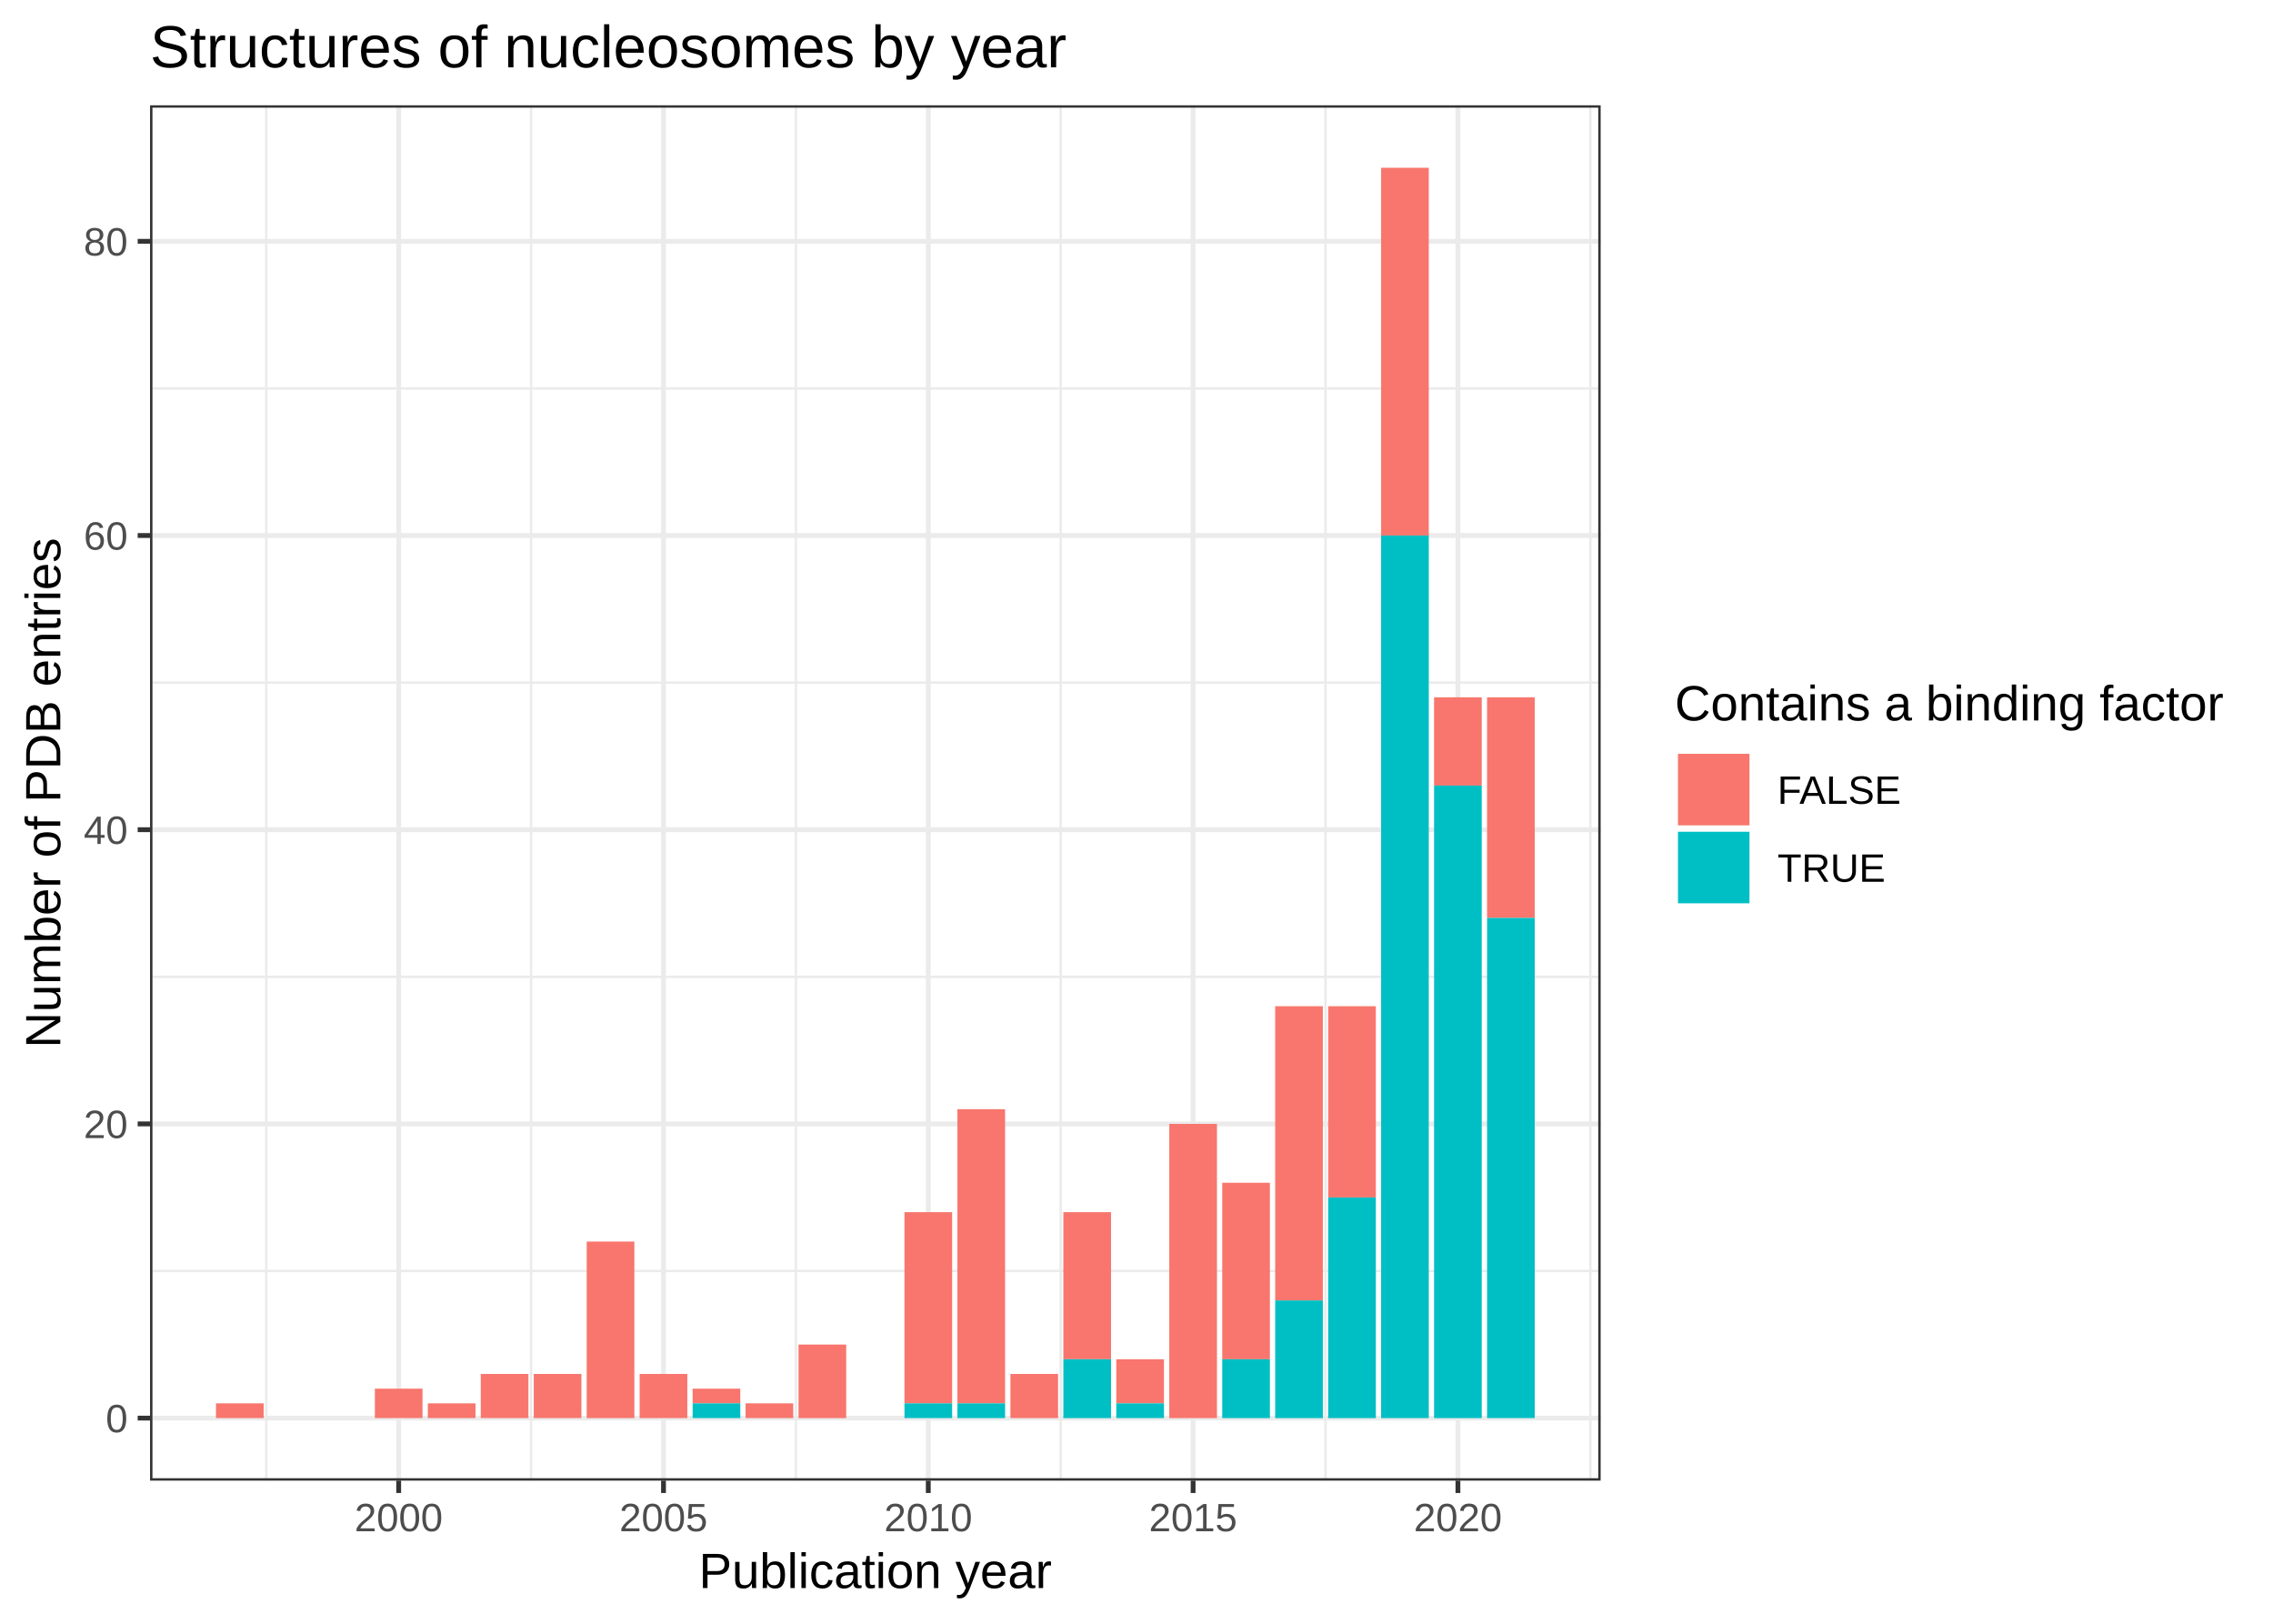
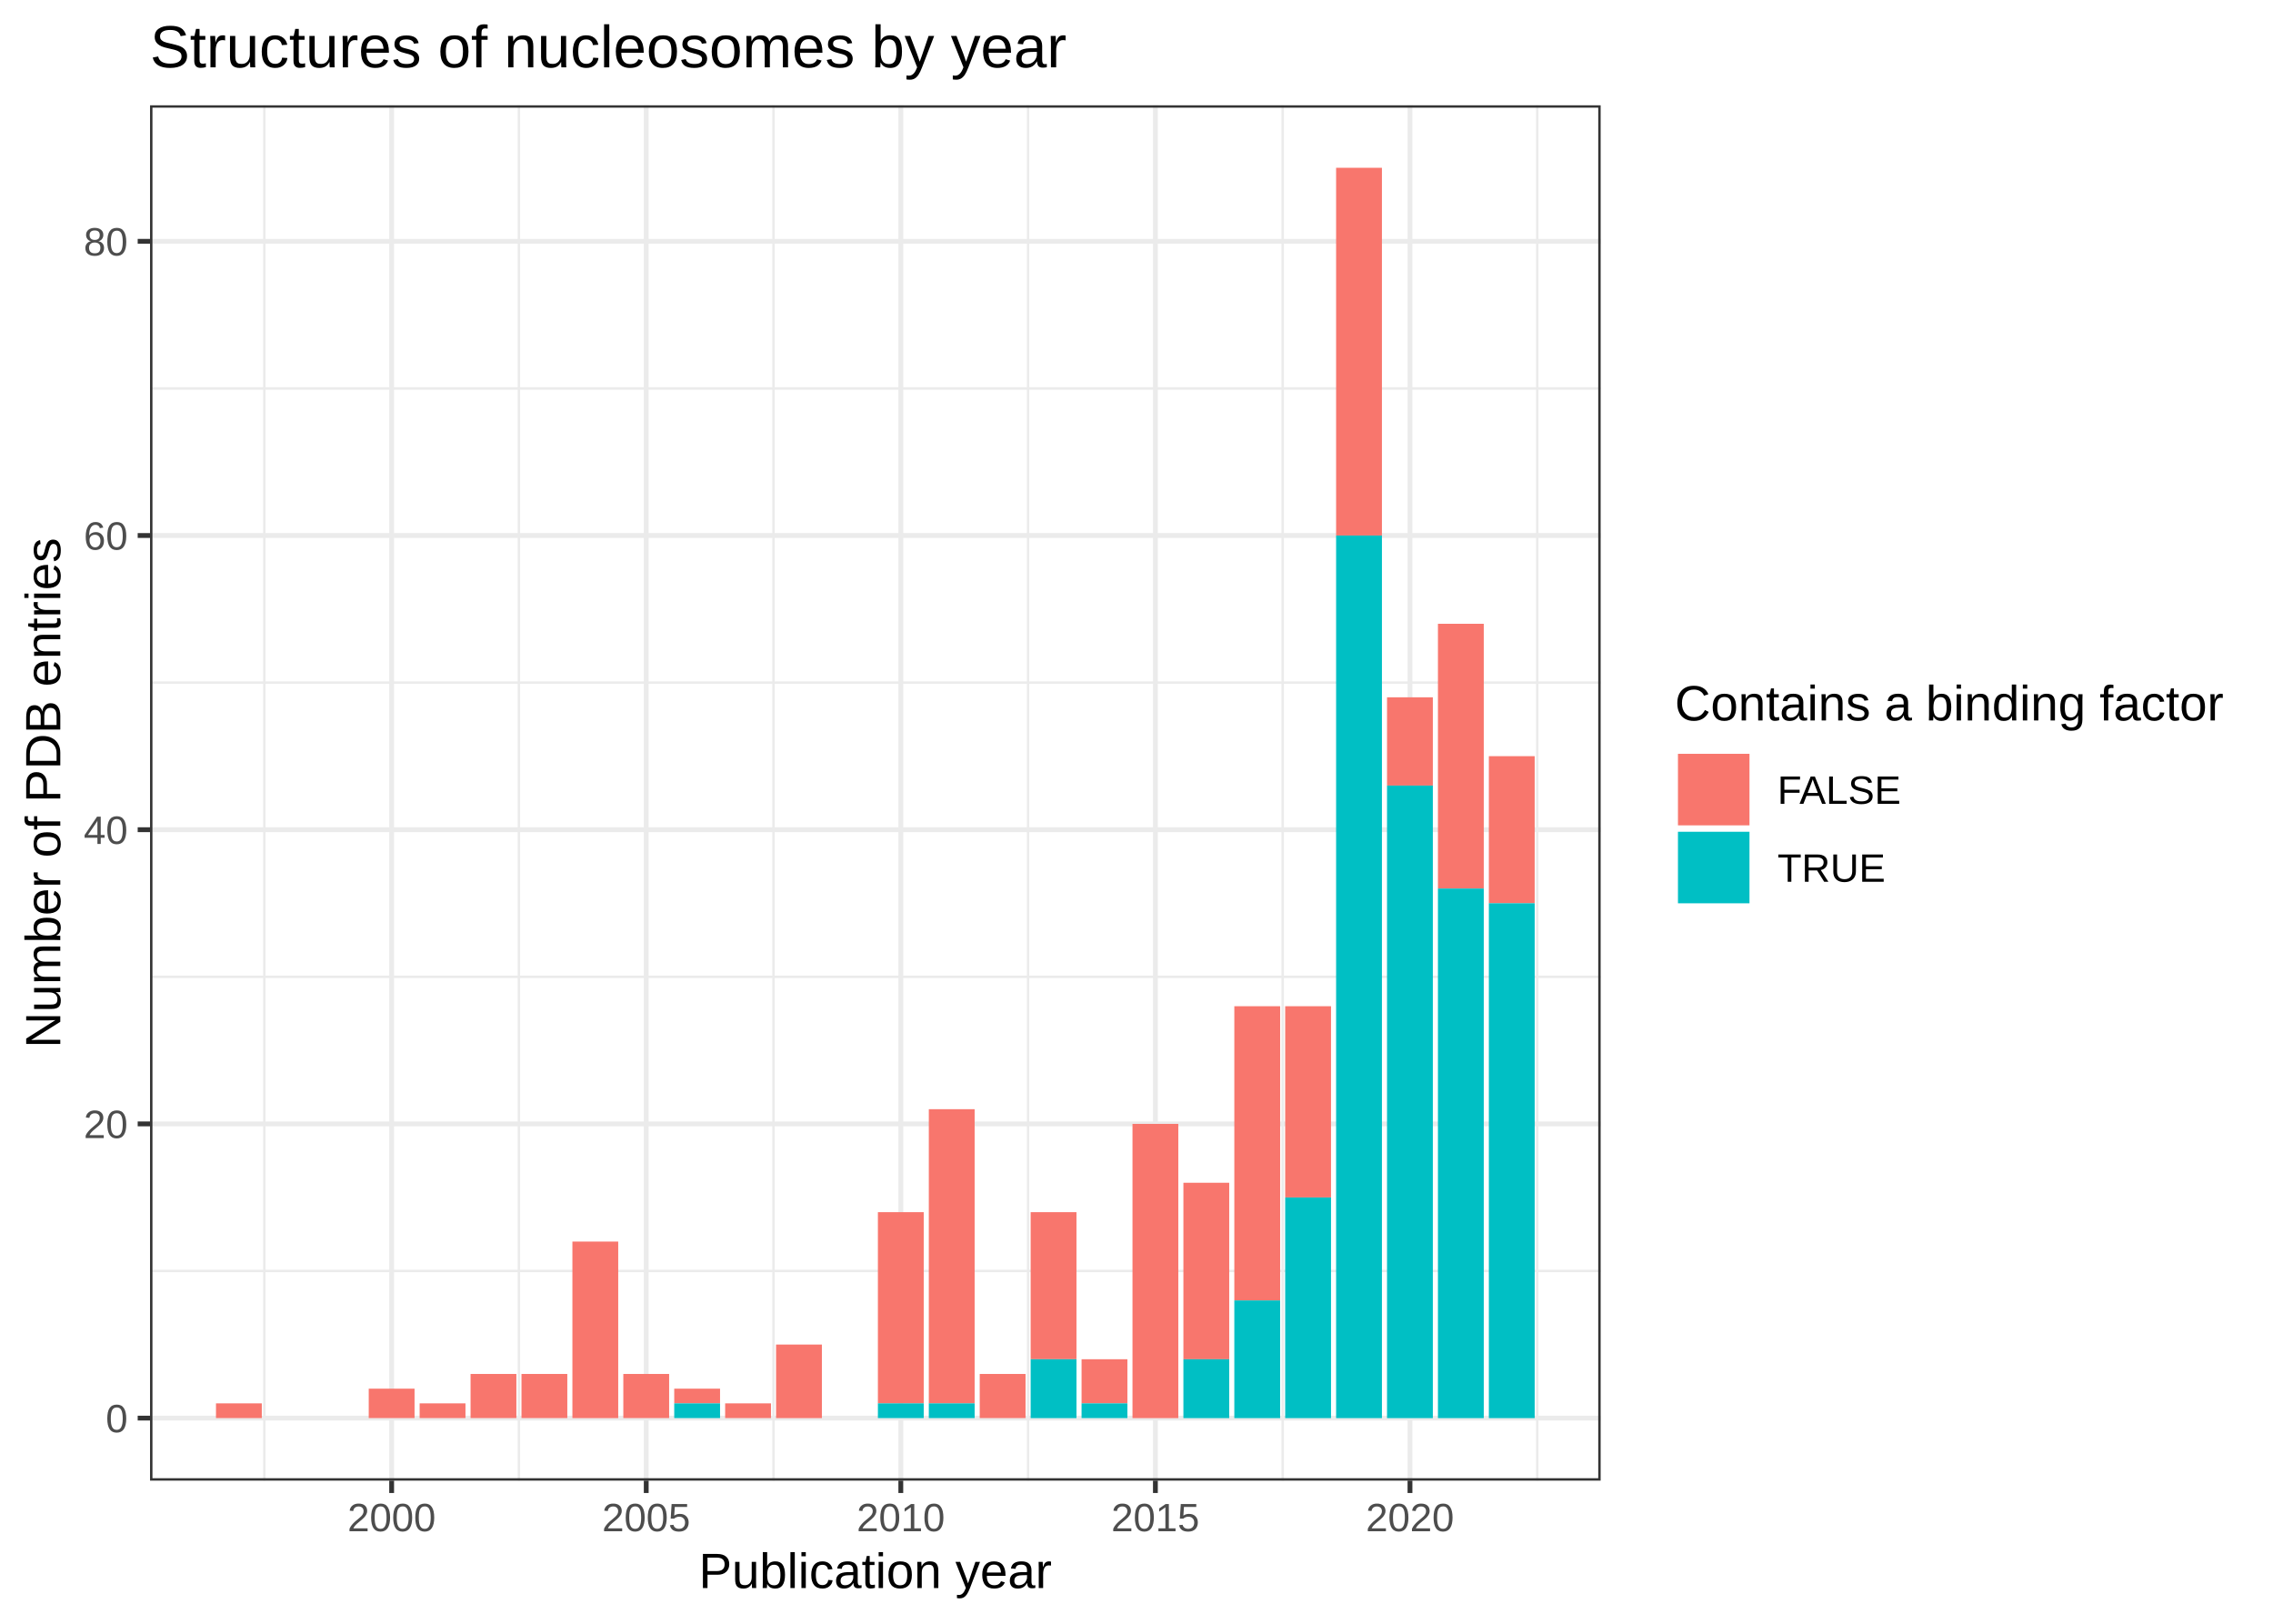
<svg xmlns="http://www.w3.org/2000/svg" class="svglite" width="504.00pt" height="360.00pt" viewBox="0 0 504.00 360.00">
  <defs>
    <style type="text/css">
    .svglite line, .svglite polyline, .svglite polygon, .svglite path, .svglite rect, .svglite circle {
      fill: none;
      stroke: #000000;
      stroke-linecap: round;
      stroke-linejoin: round;
      stroke-miterlimit: 10.00;
+     }
+     .svglite text {
+       white-space: pre;
    }
  </style>
  </defs>
  <rect width="100%" height="100%" style="stroke: none; fill: #FFFFFF;" />
  <defs>
    <clipPath id="cpMC4wMHw1MDQuMDB8MC4wMHwzNjAuMDA=">
      <rect x="0.00" y="0.00" width="504.00" height="360.00" />
    </clipPath>
  </defs>
  <g clip-path="url(#cpMC4wMHw1MDQuMDB8MC4wMHwzNjAuMDA=)">
    <rect x="0" y="0.00" width="504.00" height="360.00" style="stroke-width: 1.07; stroke: #FFFFFF; fill: #FFFFFF;" />
  </g>
  <defs>
    <clipPath id="cpMzMuMjd8MzU0LjkyfDIzLjM0fDMyOC4yNw==">
      <rect x="33.27" y="23.34" width="321.65" height="304.93" />
    </clipPath>
  </defs>
  <g clip-path="url(#cpMzMuMjd8MzU0LjkyfDIzLjM0fDMyOC4yNw==)">
    <rect x="33.27" y="23.34" width="321.65" height="304.93" style="stroke-width: 1.07; stroke: none; fill: #FFFFFF;" />
    <polyline points="33.27,281.79 354.92,281.79 " style="stroke-width: 0.53; stroke: #EBEBEB; stroke-linecap: butt;" />
    <polyline points="33.27,216.57 354.92,216.57 " style="stroke-width: 0.53; stroke: #EBEBEB; stroke-linecap: butt;" />
    <polyline points="33.27,151.34 354.92,151.34 " style="stroke-width: 0.53; stroke: #EBEBEB; stroke-linecap: butt;" />
    <polyline points="33.27,86.12 354.92,86.12 " style="stroke-width: 0.53; stroke: #EBEBEB; stroke-linecap: butt;" />
-     <polyline points="59.04,328.27 59.04,23.34 " style="stroke-width: 0.53; stroke: #EBEBEB; stroke-linecap: butt;" />
-     <polyline points="117.76,328.27 117.76,23.34 " style="stroke-width: 0.53; stroke: #EBEBEB; stroke-linecap: butt;" />
-     <polyline points="176.48,328.27 176.48,23.34 " style="stroke-width: 0.53; stroke: #EBEBEB; stroke-linecap: butt;" />
-     <polyline points="235.19,328.27 235.19,23.34 " style="stroke-width: 0.53; stroke: #EBEBEB; stroke-linecap: butt;" />
-     <polyline points="293.91,328.27 293.91,23.34 " style="stroke-width: 0.53; stroke: #EBEBEB; stroke-linecap: butt;" />
-     <polyline points="352.63,328.27 352.63,23.34 " style="stroke-width: 0.53; stroke: #EBEBEB; stroke-linecap: butt;" />
+     <polyline points="58.61,328.27 58.61,23.34 " style="stroke-width: 0.53; stroke: #EBEBEB; stroke-linecap: butt;" />
+     <polyline points="115.06,328.27 115.06,23.34 " style="stroke-width: 0.53; stroke: #EBEBEB; stroke-linecap: butt;" />
+     <polyline points="171.51,328.27 171.51,23.34 " style="stroke-width: 0.53; stroke: #EBEBEB; stroke-linecap: butt;" />
+     <polyline points="227.96,328.27 227.96,23.34 " style="stroke-width: 0.53; stroke: #EBEBEB; stroke-linecap: butt;" />
+     <polyline points="284.41,328.27 284.41,23.34 " style="stroke-width: 0.53; stroke: #EBEBEB; stroke-linecap: butt;" />
+     <polyline points="340.86,328.27 340.86,23.34 " style="stroke-width: 0.53; stroke: #EBEBEB; stroke-linecap: butt;" />
    <polyline points="33.27,314.41 354.92,314.41 " style="stroke-width: 1.07; stroke: #EBEBEB; stroke-linecap: butt;" />
    <polyline points="33.27,249.18 354.92,249.18 " style="stroke-width: 1.07; stroke: #EBEBEB; stroke-linecap: butt;" />
    <polyline points="33.27,183.95 354.92,183.95 " style="stroke-width: 1.07; stroke: #EBEBEB; stroke-linecap: butt;" />
    <polyline points="33.27,118.73 354.92,118.73 " style="stroke-width: 1.07; stroke: #EBEBEB; stroke-linecap: butt;" />
    <polyline points="33.27,53.50 354.92,53.50 " style="stroke-width: 1.07; stroke: #EBEBEB; stroke-linecap: butt;" />
-     <polyline points="88.40,328.27 88.40,23.34 " style="stroke-width: 1.07; stroke: #EBEBEB; stroke-linecap: butt;" />
-     <polyline points="147.12,328.27 147.12,23.34 " style="stroke-width: 1.07; stroke: #EBEBEB; stroke-linecap: butt;" />
-     <polyline points="205.83,328.27 205.83,23.34 " style="stroke-width: 1.07; stroke: #EBEBEB; stroke-linecap: butt;" />
-     <polyline points="264.55,328.27 264.55,23.34 " style="stroke-width: 1.07; stroke: #EBEBEB; stroke-linecap: butt;" />
-     <polyline points="323.27,328.27 323.27,23.34 " style="stroke-width: 1.07; stroke: #EBEBEB; stroke-linecap: butt;" />
-     <rect x="47.89" y="311.14" width="10.57" height="3.26" style="stroke-width: 1.07; stroke: none; stroke-linecap: square; stroke-linejoin: miter; fill: #F8766D;" />
-     <rect x="83.12" y="307.88" width="10.57" height="6.52" style="stroke-width: 1.07; stroke: none; stroke-linecap: square; stroke-linejoin: miter; fill: #F8766D;" />
-     <rect x="94.86" y="311.14" width="10.57" height="3.26" style="stroke-width: 1.07; stroke: none; stroke-linecap: square; stroke-linejoin: miter; fill: #F8766D;" />
-     <rect x="106.60" y="304.62" width="10.57" height="9.78" style="stroke-width: 1.07; stroke: none; stroke-linecap: square; stroke-linejoin: miter; fill: #F8766D;" />
-     <rect x="118.35" y="304.62" width="10.57" height="9.78" style="stroke-width: 1.07; stroke: none; stroke-linecap: square; stroke-linejoin: miter; fill: #F8766D;" />
-     <rect x="130.09" y="275.27" width="10.57" height="39.14" style="stroke-width: 1.07; stroke: none; stroke-linecap: square; stroke-linejoin: miter; fill: #F8766D;" />
-     <rect x="141.83" y="304.62" width="10.57" height="9.78" style="stroke-width: 1.07; stroke: none; stroke-linecap: square; stroke-linejoin: miter; fill: #F8766D;" />
-     <rect x="153.58" y="307.88" width="10.57" height="3.26" style="stroke-width: 1.07; stroke: none; stroke-linecap: square; stroke-linejoin: miter; fill: #F8766D;" />
-     <rect x="165.32" y="311.14" width="10.57" height="3.26" style="stroke-width: 1.07; stroke: none; stroke-linecap: square; stroke-linejoin: miter; fill: #F8766D;" />
-     <rect x="177.06" y="298.10" width="10.57" height="16.31" style="stroke-width: 1.07; stroke: none; stroke-linecap: square; stroke-linejoin: miter; fill: #F8766D;" />
-     <rect x="200.55" y="268.75" width="10.57" height="42.40" style="stroke-width: 1.07; stroke: none; stroke-linecap: square; stroke-linejoin: miter; fill: #F8766D;" />
-     <rect x="212.29" y="245.92" width="10.57" height="65.23" style="stroke-width: 1.07; stroke: none; stroke-linecap: square; stroke-linejoin: miter; fill: #F8766D;" />
-     <rect x="224.04" y="304.62" width="10.57" height="9.78" style="stroke-width: 1.07; stroke: none; stroke-linecap: square; stroke-linejoin: miter; fill: #F8766D;" />
-     <rect x="235.78" y="268.75" width="10.57" height="32.61" style="stroke-width: 1.07; stroke: none; stroke-linecap: square; stroke-linejoin: miter; fill: #F8766D;" />
-     <rect x="247.52" y="301.36" width="10.57" height="9.78" style="stroke-width: 1.07; stroke: none; stroke-linecap: square; stroke-linejoin: miter; fill: #F8766D;" />
-     <rect x="259.27" y="249.18" width="10.57" height="65.23" style="stroke-width: 1.07; stroke: none; stroke-linecap: square; stroke-linejoin: miter; fill: #F8766D;" />
-     <rect x="271.01" y="262.23" width="10.57" height="39.14" style="stroke-width: 1.07; stroke: none; stroke-linecap: square; stroke-linejoin: miter; fill: #F8766D;" />
-     <rect x="282.75" y="223.09" width="10.57" height="65.23" style="stroke-width: 1.07; stroke: none; stroke-linecap: square; stroke-linejoin: miter; fill: #F8766D;" />
-     <rect x="294.50" y="223.09" width="10.57" height="42.40" style="stroke-width: 1.07; stroke: none; stroke-linecap: square; stroke-linejoin: miter; fill: #F8766D;" />
-     <rect x="306.24" y="37.20" width="10.57" height="81.53" style="stroke-width: 1.07; stroke: none; stroke-linecap: square; stroke-linejoin: miter; fill: #F8766D;" />
-     <rect x="317.98" y="154.60" width="10.57" height="19.57" style="stroke-width: 1.07; stroke: none; stroke-linecap: square; stroke-linejoin: miter; fill: #F8766D;" />
-     <rect x="329.73" y="154.60" width="10.57" height="48.92" style="stroke-width: 1.07; stroke: none; stroke-linecap: square; stroke-linejoin: miter; fill: #F8766D;" />
-     <rect x="153.58" y="311.14" width="10.57" height="3.26" style="stroke-width: 1.07; stroke: none; stroke-linecap: square; stroke-linejoin: miter; fill: #00BFC4;" />
-     <rect x="200.55" y="311.14" width="10.57" height="3.26" style="stroke-width: 1.07; stroke: none; stroke-linecap: square; stroke-linejoin: miter; fill: #00BFC4;" />
-     <rect x="212.29" y="311.14" width="10.57" height="3.26" style="stroke-width: 1.07; stroke: none; stroke-linecap: square; stroke-linejoin: miter; fill: #00BFC4;" />
-     <rect x="235.78" y="301.36" width="10.57" height="13.05" style="stroke-width: 1.07; stroke: none; stroke-linecap: square; stroke-linejoin: miter; fill: #00BFC4;" />
-     <rect x="247.52" y="311.14" width="10.57" height="3.26" style="stroke-width: 1.07; stroke: none; stroke-linecap: square; stroke-linejoin: miter; fill: #00BFC4;" />
-     <rect x="271.01" y="301.36" width="10.57" height="13.05" style="stroke-width: 1.07; stroke: none; stroke-linecap: square; stroke-linejoin: miter; fill: #00BFC4;" />
-     <rect x="282.75" y="288.32" width="10.57" height="26.09" style="stroke-width: 1.07; stroke: none; stroke-linecap: square; stroke-linejoin: miter; fill: #00BFC4;" />
-     <rect x="294.50" y="265.49" width="10.57" height="48.92" style="stroke-width: 1.07; stroke: none; stroke-linecap: square; stroke-linejoin: miter; fill: #00BFC4;" />
-     <rect x="306.24" y="118.73" width="10.57" height="195.68" style="stroke-width: 1.07; stroke: none; stroke-linecap: square; stroke-linejoin: miter; fill: #00BFC4;" />
-     <rect x="317.98" y="174.17" width="10.57" height="140.24" style="stroke-width: 1.07; stroke: none; stroke-linecap: square; stroke-linejoin: miter; fill: #00BFC4;" />
-     <rect x="329.73" y="203.52" width="10.57" height="110.88" style="stroke-width: 1.07; stroke: none; stroke-linecap: square; stroke-linejoin: miter; fill: #00BFC4;" />
+     <polyline points="86.84,328.27 86.84,23.34 " style="stroke-width: 1.07; stroke: #EBEBEB; stroke-linecap: butt;" />
+     <polyline points="143.29,328.27 143.29,23.34 " style="stroke-width: 1.07; stroke: #EBEBEB; stroke-linecap: butt;" />
+     <polyline points="199.74,328.27 199.74,23.34 " style="stroke-width: 1.07; stroke: #EBEBEB; stroke-linecap: butt;" />
+     <polyline points="256.19,328.27 256.19,23.34 " style="stroke-width: 1.07; stroke: #EBEBEB; stroke-linecap: butt;" />
+     <polyline points="312.64,328.27 312.64,23.34 " style="stroke-width: 1.07; stroke: #EBEBEB; stroke-linecap: butt;" />
+     <rect x="47.89" y="311.14" width="10.16" height="3.26" style="stroke-width: 1.07; stroke: none; stroke-linecap: square; stroke-linejoin: miter; fill: #F8766D;" />
+     <rect x="81.76" y="307.88" width="10.16" height="6.52" style="stroke-width: 1.07; stroke: none; stroke-linecap: square; stroke-linejoin: miter; fill: #F8766D;" />
+     <rect x="93.05" y="311.14" width="10.16" height="3.26" style="stroke-width: 1.07; stroke: none; stroke-linecap: square; stroke-linejoin: miter; fill: #F8766D;" />
+     <rect x="104.34" y="304.62" width="10.16" height="9.78" style="stroke-width: 1.07; stroke: none; stroke-linecap: square; stroke-linejoin: miter; fill: #F8766D;" />
+     <rect x="115.63" y="304.62" width="10.16" height="9.78" style="stroke-width: 1.07; stroke: none; stroke-linecap: square; stroke-linejoin: miter; fill: #F8766D;" />
+     <rect x="126.92" y="275.27" width="10.16" height="39.14" style="stroke-width: 1.07; stroke: none; stroke-linecap: square; stroke-linejoin: miter; fill: #F8766D;" />
+     <rect x="138.21" y="304.62" width="10.16" height="9.78" style="stroke-width: 1.07; stroke: none; stroke-linecap: square; stroke-linejoin: miter; fill: #F8766D;" />
+     <rect x="149.50" y="307.88" width="10.16" height="3.26" style="stroke-width: 1.07; stroke: none; stroke-linecap: square; stroke-linejoin: miter; fill: #F8766D;" />
+     <rect x="160.79" y="311.14" width="10.16" height="3.26" style="stroke-width: 1.07; stroke: none; stroke-linecap: square; stroke-linejoin: miter; fill: #F8766D;" />
+     <rect x="172.08" y="298.10" width="10.16" height="16.31" style="stroke-width: 1.07; stroke: none; stroke-linecap: square; stroke-linejoin: miter; fill: #F8766D;" />
+     <rect x="194.66" y="268.75" width="10.16" height="42.40" style="stroke-width: 1.07; stroke: none; stroke-linecap: square; stroke-linejoin: miter; fill: #F8766D;" />
+     <rect x="205.95" y="245.92" width="10.16" height="65.23" style="stroke-width: 1.07; stroke: none; stroke-linecap: square; stroke-linejoin: miter; fill: #F8766D;" />
+     <rect x="217.24" y="304.62" width="10.16" height="9.78" style="stroke-width: 1.07; stroke: none; stroke-linecap: square; stroke-linejoin: miter; fill: #F8766D;" />
+     <rect x="228.53" y="268.75" width="10.16" height="32.61" style="stroke-width: 1.07; stroke: none; stroke-linecap: square; stroke-linejoin: miter; fill: #F8766D;" />
+     <rect x="239.82" y="301.36" width="10.16" height="9.78" style="stroke-width: 1.07; stroke: none; stroke-linecap: square; stroke-linejoin: miter; fill: #F8766D;" />
+     <rect x="251.11" y="249.18" width="10.16" height="65.23" style="stroke-width: 1.07; stroke: none; stroke-linecap: square; stroke-linejoin: miter; fill: #F8766D;" />
+     <rect x="262.40" y="262.23" width="10.16" height="39.14" style="stroke-width: 1.07; stroke: none; stroke-linecap: square; stroke-linejoin: miter; fill: #F8766D;" />
+     <rect x="273.69" y="223.09" width="10.16" height="65.23" style="stroke-width: 1.07; stroke: none; stroke-linecap: square; stroke-linejoin: miter; fill: #F8766D;" />
+     <rect x="284.97" y="223.09" width="10.16" height="42.40" style="stroke-width: 1.07; stroke: none; stroke-linecap: square; stroke-linejoin: miter; fill: #F8766D;" />
+     <rect x="296.26" y="37.20" width="10.16" height="81.53" style="stroke-width: 1.07; stroke: none; stroke-linecap: square; stroke-linejoin: miter; fill: #F8766D;" />
+     <rect x="307.55" y="154.60" width="10.16" height="19.57" style="stroke-width: 1.07; stroke: none; stroke-linecap: square; stroke-linejoin: miter; fill: #F8766D;" />
+     <rect x="318.84" y="138.30" width="10.16" height="58.70" style="stroke-width: 1.07; stroke: none; stroke-linecap: square; stroke-linejoin: miter; fill: #F8766D;" />
+     <rect x="330.13" y="167.65" width="10.16" height="32.61" style="stroke-width: 1.07; stroke: none; stroke-linecap: square; stroke-linejoin: miter; fill: #F8766D;" />
+     <rect x="149.50" y="311.14" width="10.16" height="3.26" style="stroke-width: 1.07; stroke: none; stroke-linecap: square; stroke-linejoin: miter; fill: #00BFC4;" />
+     <rect x="194.66" y="311.14" width="10.16" height="3.26" style="stroke-width: 1.07; stroke: none; stroke-linecap: square; stroke-linejoin: miter; fill: #00BFC4;" />
+     <rect x="205.95" y="311.14" width="10.16" height="3.26" style="stroke-width: 1.07; stroke: none; stroke-linecap: square; stroke-linejoin: miter; fill: #00BFC4;" />
+     <rect x="228.53" y="301.36" width="10.16" height="13.05" style="stroke-width: 1.07; stroke: none; stroke-linecap: square; stroke-linejoin: miter; fill: #00BFC4;" />
+     <rect x="239.82" y="311.14" width="10.16" height="3.26" style="stroke-width: 1.07; stroke: none; stroke-linecap: square; stroke-linejoin: miter; fill: #00BFC4;" />
+     <rect x="262.40" y="301.36" width="10.16" height="13.05" style="stroke-width: 1.07; stroke: none; stroke-linecap: square; stroke-linejoin: miter; fill: #00BFC4;" />
+     <rect x="273.69" y="288.32" width="10.16" height="26.09" style="stroke-width: 1.07; stroke: none; stroke-linecap: square; stroke-linejoin: miter; fill: #00BFC4;" />
+     <rect x="284.97" y="265.49" width="10.16" height="48.92" style="stroke-width: 1.07; stroke: none; stroke-linecap: square; stroke-linejoin: miter; fill: #00BFC4;" />
+     <rect x="296.26" y="118.73" width="10.16" height="195.68" style="stroke-width: 1.07; stroke: none; stroke-linecap: square; stroke-linejoin: miter; fill: #00BFC4;" />
+     <rect x="307.55" y="174.17" width="10.16" height="140.24" style="stroke-width: 1.07; stroke: none; stroke-linecap: square; stroke-linejoin: miter; fill: #00BFC4;" />
+     <rect x="318.84" y="197.00" width="10.16" height="117.41" style="stroke-width: 1.07; stroke: none; stroke-linecap: square; stroke-linejoin: miter; fill: #00BFC4;" />
+     <rect x="330.13" y="200.26" width="10.16" height="114.15" style="stroke-width: 1.07; stroke: none; stroke-linecap: square; stroke-linejoin: miter; fill: #00BFC4;" />
    <rect x="33.27" y="23.34" width="321.65" height="304.93" style="stroke-width: 1.07; stroke: #333333;" />
  </g>
  <g clip-path="url(#cpMC4wMHw1MDQuMDB8MC4wMHwzNjAuMDA=)">
-     <text x="28.34" y="317.56" text-anchor="end" style="font-size: 8.80px; fill: #4D4D4D; font-family: Arial;" textLength="4.90px" lengthAdjust="spacingAndGlyphs">0</text>
-     <text x="28.34" y="252.33" text-anchor="end" style="font-size: 8.80px; fill: #4D4D4D; font-family: Arial;" textLength="9.79px" lengthAdjust="spacingAndGlyphs">20</text>
-     <text x="28.34" y="187.11" text-anchor="end" style="font-size: 8.80px; fill: #4D4D4D; font-family: Arial;" textLength="9.79px" lengthAdjust="spacingAndGlyphs">40</text>
-     <text x="28.34" y="121.88" text-anchor="end" style="font-size: 8.80px; fill: #4D4D4D; font-family: Arial;" textLength="9.79px" lengthAdjust="spacingAndGlyphs">60</text>
-     <text x="28.34" y="56.66" text-anchor="end" style="font-size: 8.80px; fill: #4D4D4D; font-family: Arial;" textLength="9.79px" lengthAdjust="spacingAndGlyphs">80</text>
+     <text x="28.34" y="317.56" text-anchor="end" style="font-size: 8.80px;fill: #4D4D4D; font-family: &quot;Arial&quot;;" textLength="4.90px" lengthAdjust="spacingAndGlyphs">0</text>
+     <text x="28.34" y="252.33" text-anchor="end" style="font-size: 8.80px;fill: #4D4D4D; font-family: &quot;Arial&quot;;" textLength="9.79px" lengthAdjust="spacingAndGlyphs">20</text>
+     <text x="28.34" y="187.11" text-anchor="end" style="font-size: 8.80px;fill: #4D4D4D; font-family: &quot;Arial&quot;;" textLength="9.79px" lengthAdjust="spacingAndGlyphs">40</text>
+     <text x="28.34" y="121.88" text-anchor="end" style="font-size: 8.80px;fill: #4D4D4D; font-family: &quot;Arial&quot;;" textLength="9.79px" lengthAdjust="spacingAndGlyphs">60</text>
+     <text x="28.34" y="56.66" text-anchor="end" style="font-size: 8.80px;fill: #4D4D4D; font-family: &quot;Arial&quot;;" textLength="9.79px" lengthAdjust="spacingAndGlyphs">80</text>
    <polyline points="30.53,314.41 33.27,314.41 " style="stroke-width: 1.07; stroke: #333333; stroke-linecap: butt;" />
    <polyline points="30.53,249.18 33.27,249.18 " style="stroke-width: 1.07; stroke: #333333; stroke-linecap: butt;" />
    <polyline points="30.53,183.95 33.27,183.95 " style="stroke-width: 1.07; stroke: #333333; stroke-linecap: butt;" />
    <polyline points="30.53,118.73 33.27,118.73 " style="stroke-width: 1.07; stroke: #333333; stroke-linecap: butt;" />
    <polyline points="30.53,53.50 33.27,53.50 " style="stroke-width: 1.07; stroke: #333333; stroke-linecap: butt;" />
-     <polyline points="88.40,331.01 88.40,328.27 " style="stroke-width: 1.07; stroke: #333333; stroke-linecap: butt;" />
-     <polyline points="147.12,331.01 147.12,328.27 " style="stroke-width: 1.07; stroke: #333333; stroke-linecap: butt;" />
-     <polyline points="205.83,331.01 205.83,328.27 " style="stroke-width: 1.07; stroke: #333333; stroke-linecap: butt;" />
-     <polyline points="264.55,331.01 264.55,328.27 " style="stroke-width: 1.07; stroke: #333333; stroke-linecap: butt;" />
-     <polyline points="323.27,331.01 323.27,328.27 " style="stroke-width: 1.07; stroke: #333333; stroke-linecap: butt;" />
-     <text x="88.40" y="339.50" text-anchor="middle" style="font-size: 8.80px; fill: #4D4D4D; font-family: Arial;" textLength="19.58px" lengthAdjust="spacingAndGlyphs">2000</text>
-     <text x="147.12" y="339.50" text-anchor="middle" style="font-size: 8.80px; fill: #4D4D4D; font-family: Arial;" textLength="19.58px" lengthAdjust="spacingAndGlyphs">2005</text>
-     <text x="205.83" y="339.50" text-anchor="middle" style="font-size: 8.80px; fill: #4D4D4D; font-family: Arial;" textLength="19.58px" lengthAdjust="spacingAndGlyphs">2010</text>
-     <text x="264.55" y="339.50" text-anchor="middle" style="font-size: 8.80px; fill: #4D4D4D; font-family: Arial;" textLength="19.58px" lengthAdjust="spacingAndGlyphs">2015</text>
-     <text x="323.27" y="339.50" text-anchor="middle" style="font-size: 8.80px; fill: #4D4D4D; font-family: Arial;" textLength="19.58px" lengthAdjust="spacingAndGlyphs">2020</text>
-     <text x="194.09" y="352.09" text-anchor="middle" style="font-size: 11.00px; font-family: Arial;" textLength="78.27px" lengthAdjust="spacingAndGlyphs">Publication year</text>
-     <text transform="translate(13.37,175.80) rotate(-90)" text-anchor="middle" style="font-size: 11.00px; font-family: Arial;" textLength="113.10px" lengthAdjust="spacingAndGlyphs">Number of PDB entries</text>
+     <polyline points="86.84,331.01 86.84,328.27 " style="stroke-width: 1.07; stroke: #333333; stroke-linecap: butt;" />
+     <polyline points="143.29,331.01 143.29,328.27 " style="stroke-width: 1.07; stroke: #333333; stroke-linecap: butt;" />
+     <polyline points="199.74,331.01 199.74,328.27 " style="stroke-width: 1.07; stroke: #333333; stroke-linecap: butt;" />
+     <polyline points="256.19,331.01 256.19,328.27 " style="stroke-width: 1.07; stroke: #333333; stroke-linecap: butt;" />
+     <polyline points="312.64,331.01 312.64,328.27 " style="stroke-width: 1.07; stroke: #333333; stroke-linecap: butt;" />
+     <text x="86.84" y="339.50" text-anchor="middle" style="font-size: 8.80px;fill: #4D4D4D; font-family: &quot;Arial&quot;;" textLength="19.58px" lengthAdjust="spacingAndGlyphs">2000</text>
+     <text x="143.29" y="339.50" text-anchor="middle" style="font-size: 8.80px;fill: #4D4D4D; font-family: &quot;Arial&quot;;" textLength="19.58px" lengthAdjust="spacingAndGlyphs">2005</text>
+     <text x="199.74" y="339.50" text-anchor="middle" style="font-size: 8.80px;fill: #4D4D4D; font-family: &quot;Arial&quot;;" textLength="19.58px" lengthAdjust="spacingAndGlyphs">2010</text>
+     <text x="256.19" y="339.50" text-anchor="middle" style="font-size: 8.80px;fill: #4D4D4D; font-family: &quot;Arial&quot;;" textLength="19.58px" lengthAdjust="spacingAndGlyphs">2015</text>
+     <text x="312.64" y="339.50" text-anchor="middle" style="font-size: 8.80px;fill: #4D4D4D; font-family: &quot;Arial&quot;;" textLength="19.58px" lengthAdjust="spacingAndGlyphs">2020</text>
+     <text x="194.09" y="352.09" text-anchor="middle" style="font-size: 11.00px; font-family: &quot;Arial&quot;;" textLength="78.27px" lengthAdjust="spacingAndGlyphs">Publication year</text>
+     <text transform="translate(13.37,175.80) rotate(-90)" text-anchor="middle" style="font-size: 11.00px; font-family: &quot;Arial&quot;;" textLength="113.10px" lengthAdjust="spacingAndGlyphs">Number of PDB entries</text>
    <rect x="365.87" y="145.14" width="132.65" height="61.32" style="stroke-width: 1.07; stroke: none; fill: #FFFFFF;" />
-     <text x="371.35" y="159.73" style="font-size: 11.00px; font-family: Arial;" textLength="121.69px" lengthAdjust="spacingAndGlyphs">Contains a binding factor</text>
+     <text x="371.35" y="159.73" style="font-size: 11.00px; font-family: &quot;Arial&quot;;" textLength="121.69px" lengthAdjust="spacingAndGlyphs">Contains a binding factor</text>
    <rect x="371.35" y="166.42" width="17.28" height="17.28" style="stroke-width: 1.07; stroke: none; fill: #FFFFFF;" />
    <rect x="372.06" y="167.13" width="15.86" height="15.86" style="stroke-width: 1.07; stroke: none; stroke-linecap: square; stroke-linejoin: miter; fill: #F8766D;" />
    <rect x="371.35" y="183.70" width="17.28" height="17.28" style="stroke-width: 1.07; stroke: none; fill: #FFFFFF;" />
    <rect x="372.06" y="184.41" width="15.86" height="15.86" style="stroke-width: 1.07; stroke: none; stroke-linecap: square; stroke-linejoin: miter; fill: #00BFC4;" />
-     <text x="394.11" y="178.22" style="font-size: 8.80px; font-family: Arial;" textLength="27.87px" lengthAdjust="spacingAndGlyphs">FALSE</text>
-     <text x="394.11" y="195.50" style="font-size: 8.80px; font-family: Arial;" textLength="23.94px" lengthAdjust="spacingAndGlyphs">TRUE</text>
-     <text x="33.27" y="14.94" style="font-size: 13.20px; font-family: Arial;" textLength="203.09px" lengthAdjust="spacingAndGlyphs">Structures of nucleosomes by year</text>
+     <text x="394.11" y="178.22" style="font-size: 8.80px; font-family: &quot;Arial&quot;;" textLength="27.87px" lengthAdjust="spacingAndGlyphs">FALSE</text>
+     <text x="394.11" y="195.50" style="font-size: 8.80px; font-family: &quot;Arial&quot;;" textLength="23.94px" lengthAdjust="spacingAndGlyphs">TRUE</text>
+     <text x="33.27" y="14.94" style="font-size: 13.20px; font-family: &quot;Arial&quot;;" textLength="203.09px" lengthAdjust="spacingAndGlyphs">Structures of nucleosomes by year</text>
  </g>
</svg>
